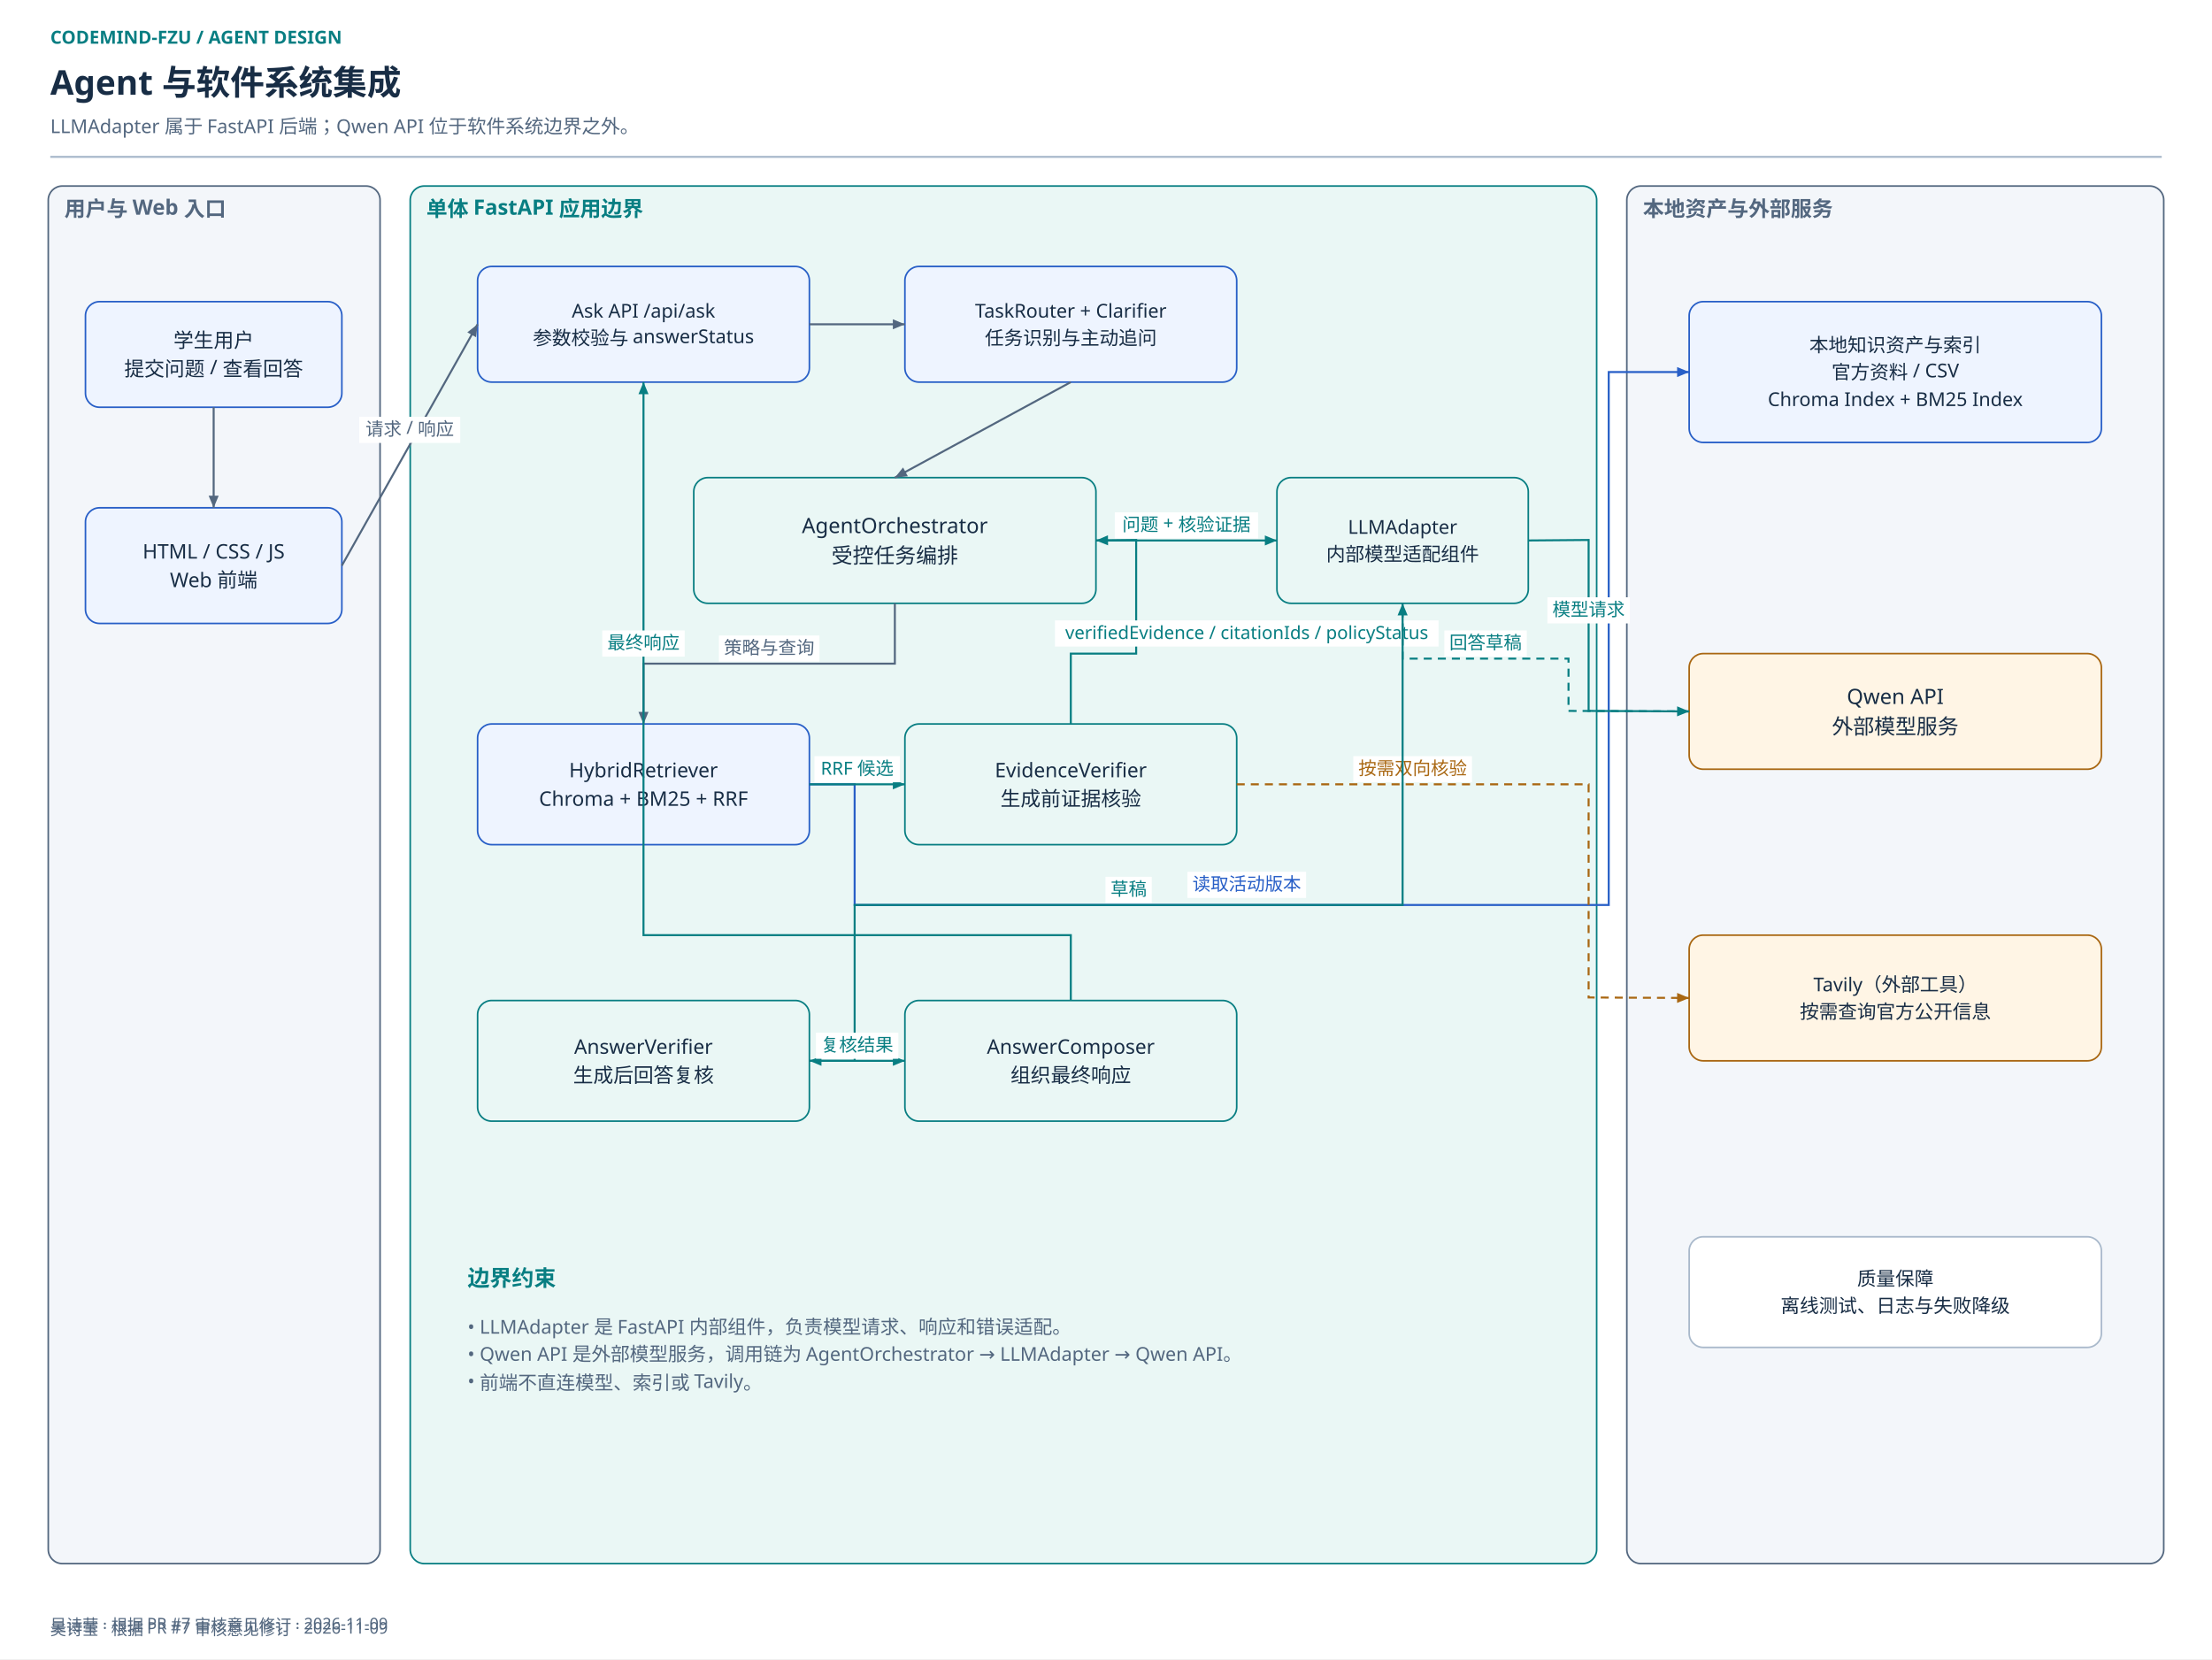
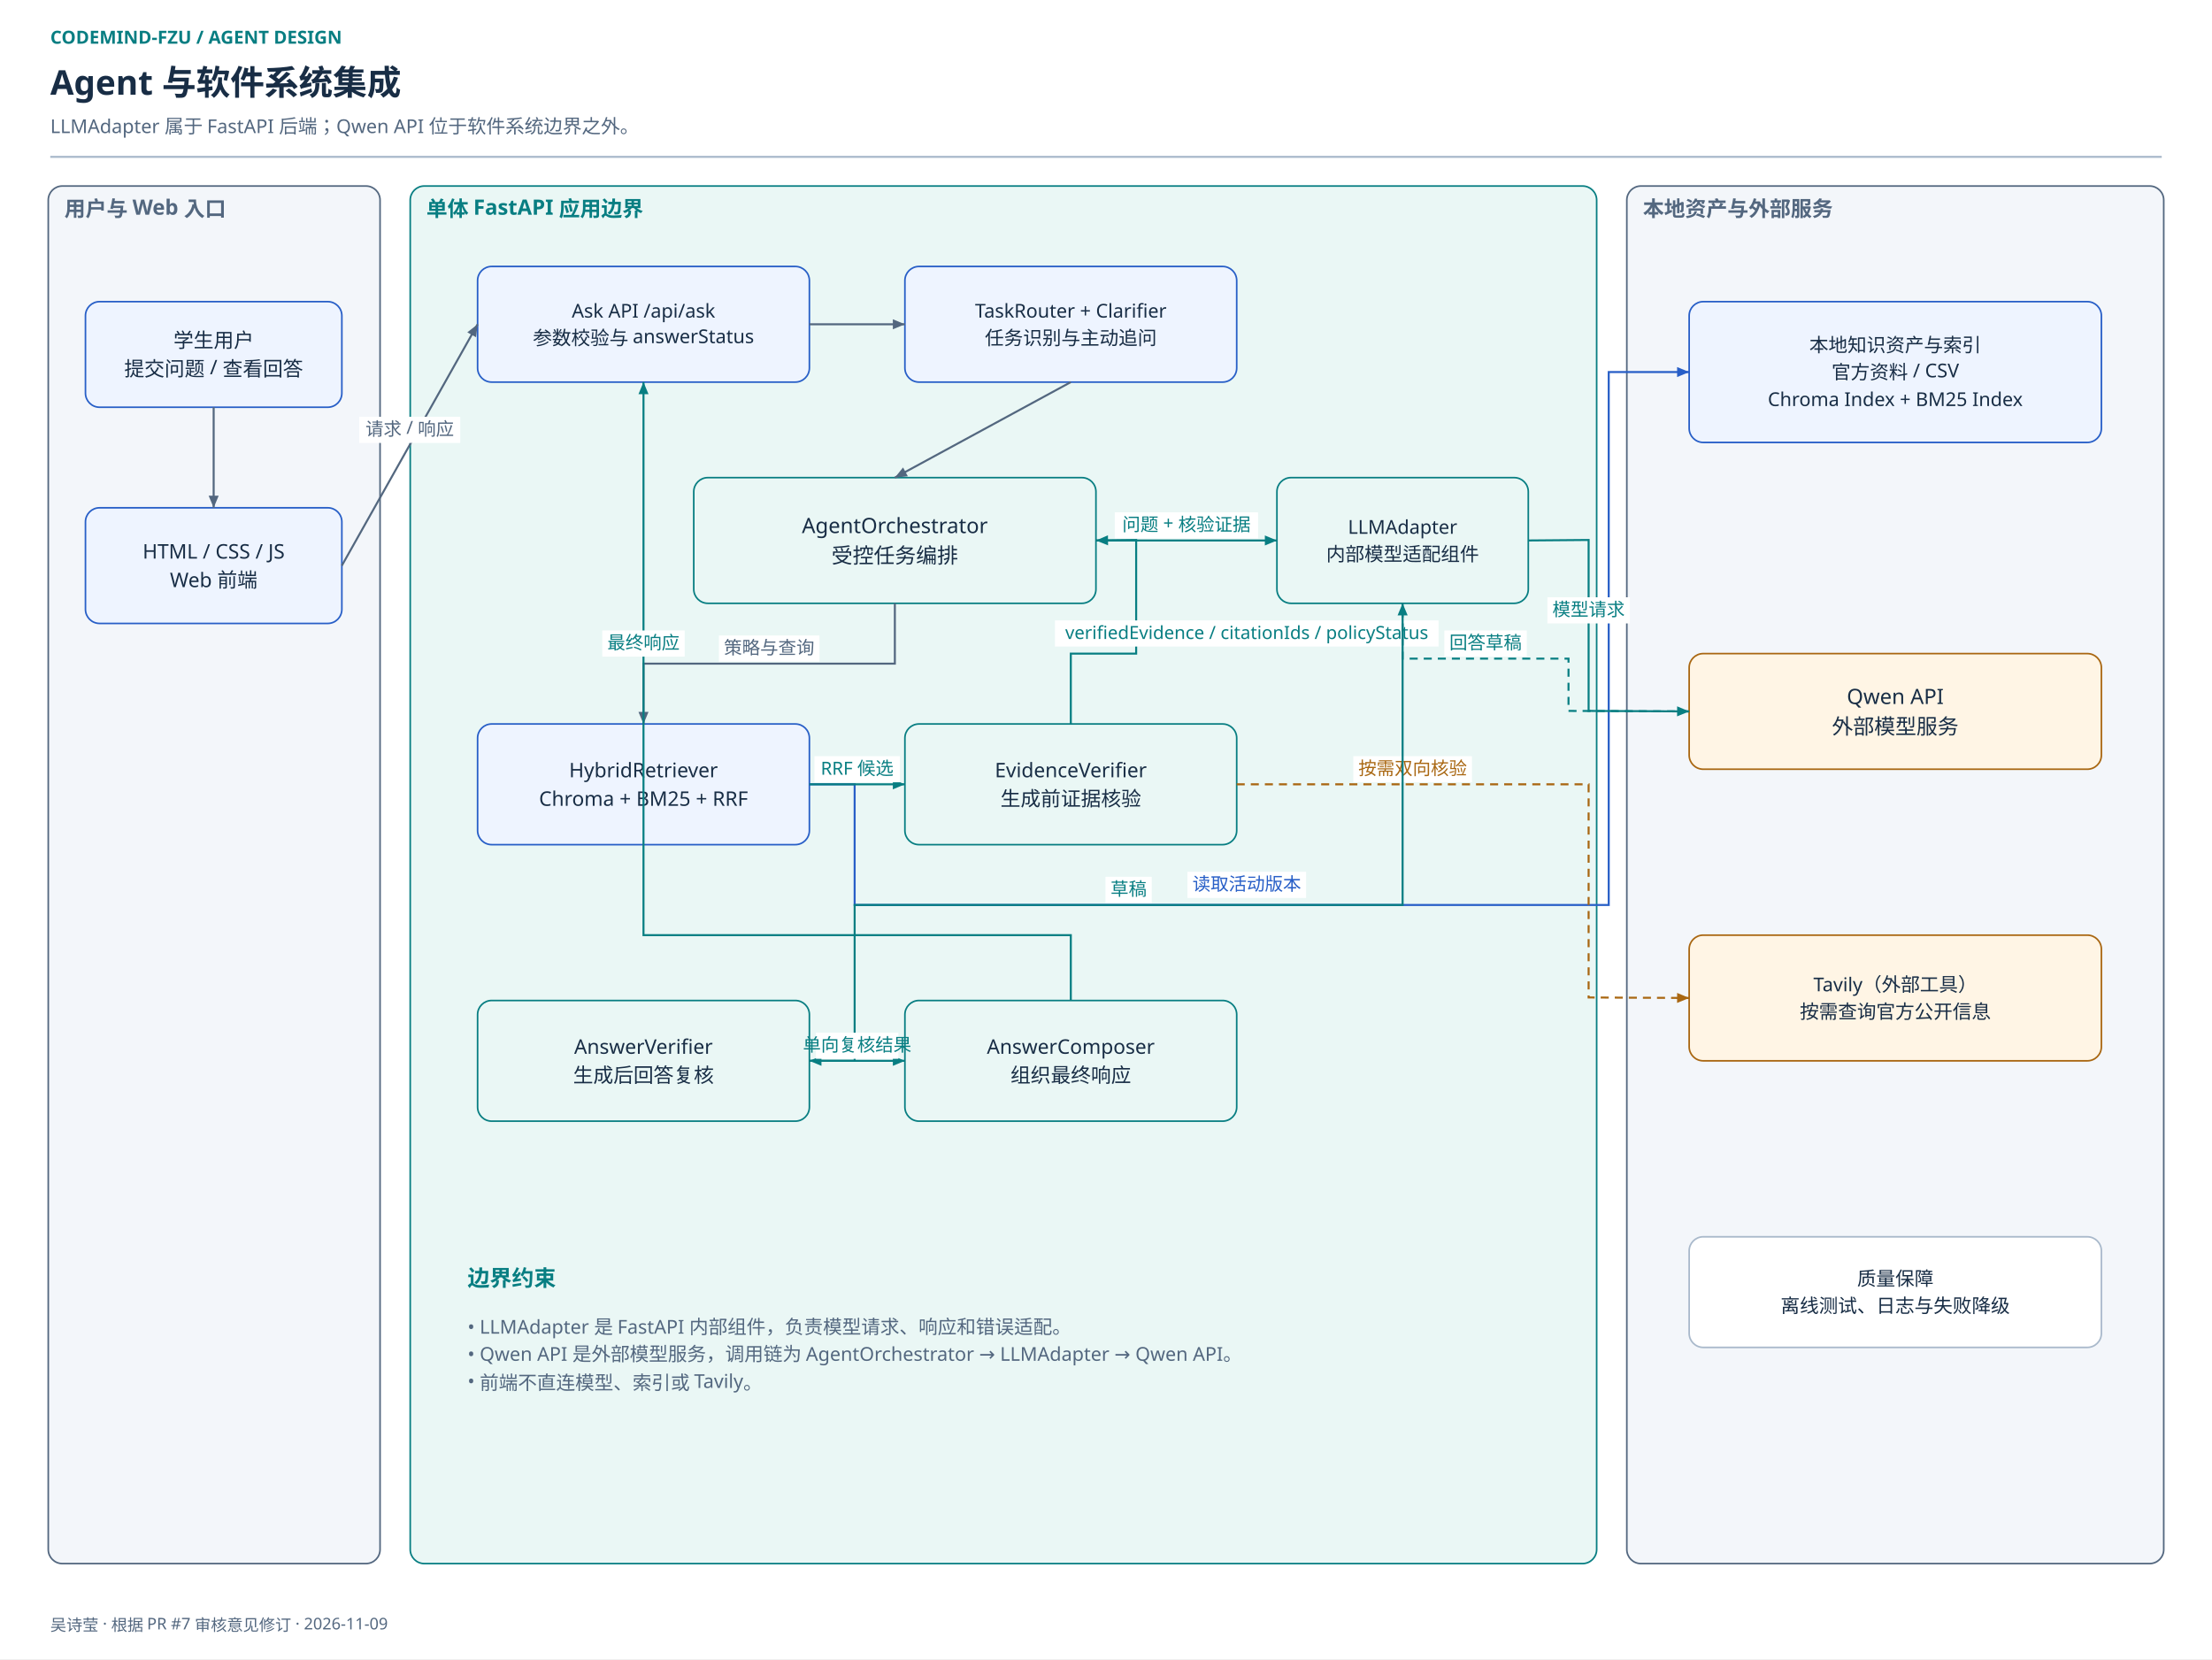
<svg xmlns="http://www.w3.org/2000/svg" width="2200" height="1650" viewBox="0 0 2200 1650">
  <rect width="100%" height="100%" fill="white" />
  <text x="50" y="43.48" text-anchor="start" font-family="Microsoft YaHei" font-size="18" font-weight="700" fill="#087E82">CODEMIND-FZU  /  AGENT DESIGN</text>
  <text x="50" y="94.24" text-anchor="start" font-family="Microsoft YaHei" font-size="34" font-weight="700" fill="#182D45">Agent 与软件系统集成</text>
  <text x="50" y="132.34" text-anchor="start" font-family="Microsoft YaHei" font-size="19" font-weight="400" fill="#53677F">LLMAdapter 属于 FastAPI 后端；Qwen API 位于软件系统边界之外。</text>
  <polyline points="50,156 2150,156" fill="none" stroke="#A9B9CB" stroke-width="2" />
  <rect x="48" y="185" width="330" height="1370" rx="14" fill="#F3F6FA" stroke="#53677F" stroke-width="1.6" />
  <text x="64" y="215.06" text-anchor="start" font-family="Microsoft YaHei" font-size="21" font-weight="700" fill="#53677F">用户与 Web 入口</text>
  <rect x="408" y="185" width="1180" height="1370" rx="14" fill="#EAF7F5" stroke="#087E82" stroke-width="1.6" />
  <text x="424" y="215.06" text-anchor="start" font-family="Microsoft YaHei" font-size="21" font-weight="700" fill="#087E82">单体 FastAPI 应用边界</text>
  <rect x="1618" y="185" width="534" height="1370" rx="14" fill="#F3F6FA" stroke="#53677F" stroke-width="1.6" />
  <text x="1634" y="215.06" text-anchor="start" font-family="Microsoft YaHei" font-size="21" font-weight="700" fill="#53677F">本地资产与外部服务</text>
  <rect x="85" y="300" width="255" height="105" rx="14" fill="#EEF4FF" stroke="#285FC7" stroke-width="1.6" />
  <text x="212.5" y="345.5" text-anchor="middle" font-family="Microsoft YaHei" font-size="20" font-weight="400" fill="#182D45">学生用户</text>
  <text x="212.5" y="373.9" text-anchor="middle" font-family="Microsoft YaHei" font-size="20" font-weight="400" fill="#182D45">提交问题 / 查看回答</text>
  <rect x="85" y="505" width="255" height="115" rx="14" fill="#EEF4FF" stroke="#285FC7" stroke-width="1.6" />
  <text x="212.5" y="555.5" text-anchor="middle" font-family="Microsoft YaHei" font-size="20" font-weight="400" fill="#182D45">HTML / CSS / JS</text>
  <text x="212.5" y="583.9" text-anchor="middle" font-family="Microsoft YaHei" font-size="20" font-weight="400" fill="#182D45">Web 前端</text>
  <rect x="475" y="265" width="330" height="115" rx="14" fill="#EEF4FF" stroke="#285FC7" stroke-width="1.6" />
  <text x="640.0" y="315.85" text-anchor="middle" font-family="Microsoft YaHei" font-size="19" font-weight="400" fill="#182D45">Ask API  /api/ask</text>
  <text x="640.0" y="342.83" text-anchor="middle" font-family="Microsoft YaHei" font-size="19" font-weight="400" fill="#182D45">参数校验与 answerStatus</text>
  <rect x="900" y="265" width="330" height="115" rx="14" fill="#EEF4FF" stroke="#285FC7" stroke-width="1.6" />
  <text x="1065.0" y="315.85" text-anchor="middle" font-family="Microsoft YaHei" font-size="19" font-weight="400" fill="#182D45">TaskRouter + Clarifier</text>
  <text x="1065.0" y="342.83" text-anchor="middle" font-family="Microsoft YaHei" font-size="19" font-weight="400" fill="#182D45">任务识别与主动追问</text>
  <rect x="690" y="475" width="400" height="125" rx="14" fill="#EAF7F5" stroke="#087E82" stroke-width="1.6" />
  <text x="890.0" y="530.15" text-anchor="middle" font-family="Microsoft YaHei" font-size="21" font-weight="400" fill="#182D45">AgentOrchestrator</text>
  <text x="890.0" y="559.97" text-anchor="middle" font-family="Microsoft YaHei" font-size="21" font-weight="400" fill="#182D45">受控任务编排</text>
  <rect x="475" y="720" width="330" height="120" rx="14" fill="#EEF4FF" stroke="#285FC7" stroke-width="1.6" />
  <text x="640.0" y="773.0" text-anchor="middle" font-family="Microsoft YaHei" font-size="20" font-weight="400" fill="#182D45">HybridRetriever</text>
  <text x="640.0" y="801.4" text-anchor="middle" font-family="Microsoft YaHei" font-size="20" font-weight="400" fill="#182D45">Chroma + BM25 + RRF</text>
  <rect x="900" y="720" width="330" height="120" rx="14" fill="#EAF7F5" stroke="#087E82" stroke-width="1.6" />
  <text x="1065.0" y="773.0" text-anchor="middle" font-family="Microsoft YaHei" font-size="20" font-weight="400" fill="#182D45">EvidenceVerifier</text>
  <text x="1065.0" y="801.4" text-anchor="middle" font-family="Microsoft YaHei" font-size="20" font-weight="400" fill="#182D45">生成前证据核验</text>
  <rect x="1270" y="475" width="250" height="125" rx="14" fill="#EAF7F5" stroke="#087E82" stroke-width="1.6" />
  <text x="1395.0" y="530.85" text-anchor="middle" font-family="Microsoft YaHei" font-size="19" font-weight="400" fill="#182D45">LLMAdapter</text>
  <text x="1395.0" y="557.83" text-anchor="middle" font-family="Microsoft YaHei" font-size="19" font-weight="400" fill="#182D45">内部模型适配组件</text>
  <rect x="475" y="995" width="330" height="120" rx="14" fill="#EAF7F5" stroke="#087E82" stroke-width="1.6" />
  <text x="640.0" y="1048.0" text-anchor="middle" font-family="Microsoft YaHei" font-size="20" font-weight="400" fill="#182D45">AnswerVerifier</text>
  <text x="640.0" y="1076.4" text-anchor="middle" font-family="Microsoft YaHei" font-size="20" font-weight="400" fill="#182D45">生成后回答复核</text>
  <rect x="900" y="995" width="330" height="120" rx="14" fill="#EAF7F5" stroke="#087E82" stroke-width="1.6" />
  <text x="1065.0" y="1048.0" text-anchor="middle" font-family="Microsoft YaHei" font-size="20" font-weight="400" fill="#182D45">AnswerComposer</text>
  <text x="1065.0" y="1076.4" text-anchor="middle" font-family="Microsoft YaHei" font-size="20" font-weight="400" fill="#182D45">组织最终响应</text>
  <rect x="1680" y="300" width="410" height="140" rx="14" fill="#EEF4FF" stroke="#285FC7" stroke-width="1.6" />
  <text x="1885.0" y="349.86" text-anchor="middle" font-family="Microsoft YaHei" font-size="19" font-weight="400" fill="#182D45">本地知识资产与索引</text>
  <text x="1885.0" y="376.84" text-anchor="middle" font-family="Microsoft YaHei" font-size="19" font-weight="400" fill="#182D45">官方资料 / CSV</text>
  <text x="1885.0" y="403.82" text-anchor="middle" font-family="Microsoft YaHei" font-size="19" font-weight="400" fill="#182D45">Chroma Index + BM25 Index</text>
  <rect x="1680" y="650" width="410" height="115" rx="14" fill="#FFF5E5" stroke="#A96712" stroke-width="1.6" />
  <text x="1885.0" y="700.15" text-anchor="middle" font-family="Microsoft YaHei" font-size="21" font-weight="400" fill="#182D45">Qwen API</text>
  <text x="1885.0" y="729.97" text-anchor="middle" font-family="Microsoft YaHei" font-size="21" font-weight="400" fill="#182D45">外部模型服务</text>
  <rect x="1680" y="930" width="410" height="125" rx="14" fill="#FFF5E5" stroke="#A96712" stroke-width="1.6" />
  <text x="1885.0" y="985.85" text-anchor="middle" font-family="Microsoft YaHei" font-size="19" font-weight="400" fill="#182D45">Tavily（外部工具）</text>
  <text x="1885.0" y="1012.83" text-anchor="middle" font-family="Microsoft YaHei" font-size="19" font-weight="400" fill="#182D45">按需查询官方公开信息</text>
  <rect x="1680" y="1230" width="410" height="110" rx="14" fill="#FFFFFF" stroke="#A9B9CB" stroke-width="1.6" />
  <text x="1885.0" y="1278.35" text-anchor="middle" font-family="Microsoft YaHei" font-size="19" font-weight="400" fill="#182D45">质量保障</text>
  <text x="1885.0" y="1305.33" text-anchor="middle" font-family="Microsoft YaHei" font-size="19" font-weight="400" fill="#182D45">离线测试、日志与失败降级</text>
  <polyline points="212.5,405 212.5,505" fill="none" stroke="#53677F" stroke-width="2" />
  <polygon points="212.5,505 217.5,493.0 207.5,493.0" fill="#53677F" />
  <polyline points="340,562.5 475,322.5" fill="none" stroke="#53677F" stroke-width="2" />
  <polygon points="475,322.5 464.759,330.508 473.475,335.41" fill="#53677F" />
  <rect x="357.25" y="414.5" width="100.5" height="26" fill="white" />
  <text x="407.5" y="432.98" text-anchor="middle" font-family="Microsoft YaHei" font-size="18" font-weight="400" fill="#53677F">请求 / 响应</text>
  <polyline points="805,322.5 900,322.5" fill="none" stroke="#53677F" stroke-width="2" />
  <polygon points="900,322.5 888.0,317.5 888.0,327.5" fill="#53677F" />
  <polyline points="1065.0,380 890.0,475" fill="none" stroke="#53677F" stroke-width="2" />
  <polygon points="890.0,475 902.932,473.669 898.161,464.881" fill="#53677F" />
  <polyline points="890.0,600 890,660 640,660 640.0,720" fill="none" stroke="#53677F" stroke-width="2" />
  <polygon points="640.0,720 645.0,708.0 635.0,708.0" fill="#53677F" />
  <rect x="715.0" y="632.0" width="100.0" height="26" fill="white" />
  <text x="765.0" y="650.48" text-anchor="middle" font-family="Microsoft YaHei" font-size="18" font-weight="400" fill="#53677F">策略与查询</text>
  <polyline points="805,780.0 850,780 850,900 1600,900 1600,370 1680,370.0" fill="none" stroke="#285FC7" stroke-width="2" />
  <polygon points="1680,370.0 1668.0,365.0 1668.0,375.0" fill="#285FC7" />
  <rect x="1181.0" y="867.0" width="118.0" height="26" fill="white" />
  <text x="1240" y="885.48" text-anchor="middle" font-family="Microsoft YaHei" font-size="18" font-weight="400" fill="#285FC7">读取活动版本</text>
  <polyline points="805,780.0 900,780.0" fill="none" stroke="#087E82" stroke-width="2" />
  <polygon points="900,780.0 888.0,775.0 888.0,785.0" fill="#087E82" />
  <rect x="810.0" y="752.0" width="85.0" height="26" fill="white" />
  <text x="852.5" y="770.48" text-anchor="middle" font-family="Microsoft YaHei" font-size="18" font-weight="400" fill="#087E82">RRF 候选</text>
  <polyline points="1230,780.0 1580,780 1580,992 1680,992.5" fill="none" stroke="#A96712" stroke-width="2" stroke-dasharray="8 6" />
  <polygon points="1680,992.5 1668.025,987.44 1667.975,997.44" fill="#A96712" />
  <rect x="1346.0" y="752.0" width="118.0" height="26" fill="white" />
  <text x="1405.0" y="770.48" text-anchor="middle" font-family="Microsoft YaHei" font-size="18" font-weight="400" fill="#A96712">按需双向核验</text>
  <polyline points="1065.0,720 1065,650 1130,650 1130,537 1090,537.5" fill="none" stroke="#087E82" stroke-width="2" />
  <polygon points="1090,537.5 1102.062,542.35 1101.937,532.35" fill="#087E82" />
  <rect x="1049.254" y="617.0" width="381.492" height="26" fill="white" />
  <text x="1240" y="635.48" text-anchor="middle" font-family="Microsoft YaHei" font-size="18" font-weight="400" fill="#087E82">verifiedEvidence / citationIds / policyStatus</text>
  <polyline points="1090,537.5 1270,537.5" fill="none" stroke="#087E82" stroke-width="2" />
  <polygon points="1270,537.5 1258.0,532.5 1258.0,542.5" fill="#087E82" />
  <rect x="1108.75" y="509.5" width="142.5" height="26" fill="white" />
  <text x="1180.0" y="527.98" text-anchor="middle" font-family="Microsoft YaHei" font-size="18" font-weight="400" fill="#087E82">问题 + 核验证据</text>
  <polyline points="1520,537.5 1580,537 1580,707 1680,707.5" fill="none" stroke="#087E82" stroke-width="2" />
  <polygon points="1680,707.5 1668.025,702.44 1667.975,712.44" fill="#087E82" />
  <rect x="1539.0" y="594.0" width="82.0" height="26" fill="white" />
  <text x="1580.0" y="612.48" text-anchor="middle" font-family="Microsoft YaHei" font-size="18" font-weight="400" fill="#087E82">模型请求</text>
  <polyline points="1680,707.5 1560,707 1560,655 1395,655 1395.0,600" fill="none" stroke="#087E82" stroke-width="2" stroke-dasharray="8 6" />
  <polygon points="1395.0,600 1390.0,612.0 1400.0,612.0" fill="#087E82" />
  <rect x="1436.5" y="627.0" width="82.0" height="26" fill="white" />
  <text x="1477.5" y="645.48" text-anchor="middle" font-family="Microsoft YaHei" font-size="18" font-weight="400" fill="#087E82">回答草稿</text>
  <polyline points="1395.0,600 1395,900 850,900 850,1055 805,1055.0" fill="none" stroke="#087E82" stroke-width="2" />
  <polygon points="805,1055.0 817.0,1060.0 817.0,1050.0" fill="#087E82" />
  <rect x="1099.5" y="872.0" width="46.0" height="26" fill="white" />
  <text x="1122.5" y="890.48" text-anchor="middle" font-family="Microsoft YaHei" font-size="18" font-weight="400" fill="#087E82">草稿</text>
  <polyline points="805,1055.0 900,1055.0" fill="none" stroke="#087E82" stroke-width="2" />
  <polygon points="900,1055.0 888.0,1050.0 888.0,1060.0" fill="#087E82" />
  <rect x="811.5" y="1027.0" width="82.0" height="26" fill="white" />
-   <text x="852.5" y="1045.48" text-anchor="middle" font-family="Microsoft YaHei" font-size="18" font-weight="400" fill="#087E82">复核结果</text>
+   <text x="852.5" y="1045.48" text-anchor="middle" font-family="Microsoft YaHei" font-size="18" font-weight="400" fill="#087E82">单向复核结果</text>
  <polyline points="1065.0,995 1065,930 640,930 640.0,380" fill="none" stroke="#087E82" stroke-width="2" />
  <polygon points="640.0,380 635.0,392.0 645.0,392.0" fill="#087E82" />
  <rect x="599.0" y="627.0" width="82.0" height="26" fill="white" />
  <text x="640.0" y="645.48" text-anchor="middle" font-family="Microsoft YaHei" font-size="18" font-weight="400" fill="#087E82">最终响应</text>
  <text x="465" y="1278.92" text-anchor="start" font-family="Microsoft YaHei" font-size="22" font-weight="700" fill="#087E82">边界约束</text>
  <text x="465" y="1326.34" text-anchor="start" font-family="Microsoft YaHei" font-size="19" font-weight="400" fill="#53677F">• LLMAdapter 是 FastAPI 内部组件，负责模型请求、响应和错误适配。</text>
  <text x="465" y="1353.32" text-anchor="start" font-family="Microsoft YaHei" font-size="19" font-weight="400" fill="#53677F">• Qwen API 是外部模型服务，调用链为 AgentOrchestrator → LLMAdapter → Qwen API。</text>
  <text x="465" y="1380.3" text-anchor="start" font-family="Microsoft YaHei" font-size="19" font-weight="400" fill="#53677F">• 前端不直连模型、索引或 Tavily。</text>
  <text x="50" y="1621.76" text-anchor="start" font-family="Microsoft YaHei" font-size="16" font-weight="400" fill="#53677F">吴诗莹  ·  根据 PR #7 审核意见修订  ·  2026-11-09</text>
-   <text x="50" y="1626" font-family="Microsoft YaHei" font-size="16" fill="#53677F">吴诗莹  ·  根据 PR #7 审核意见修订  ·  2026-11-09</text>
</svg>
